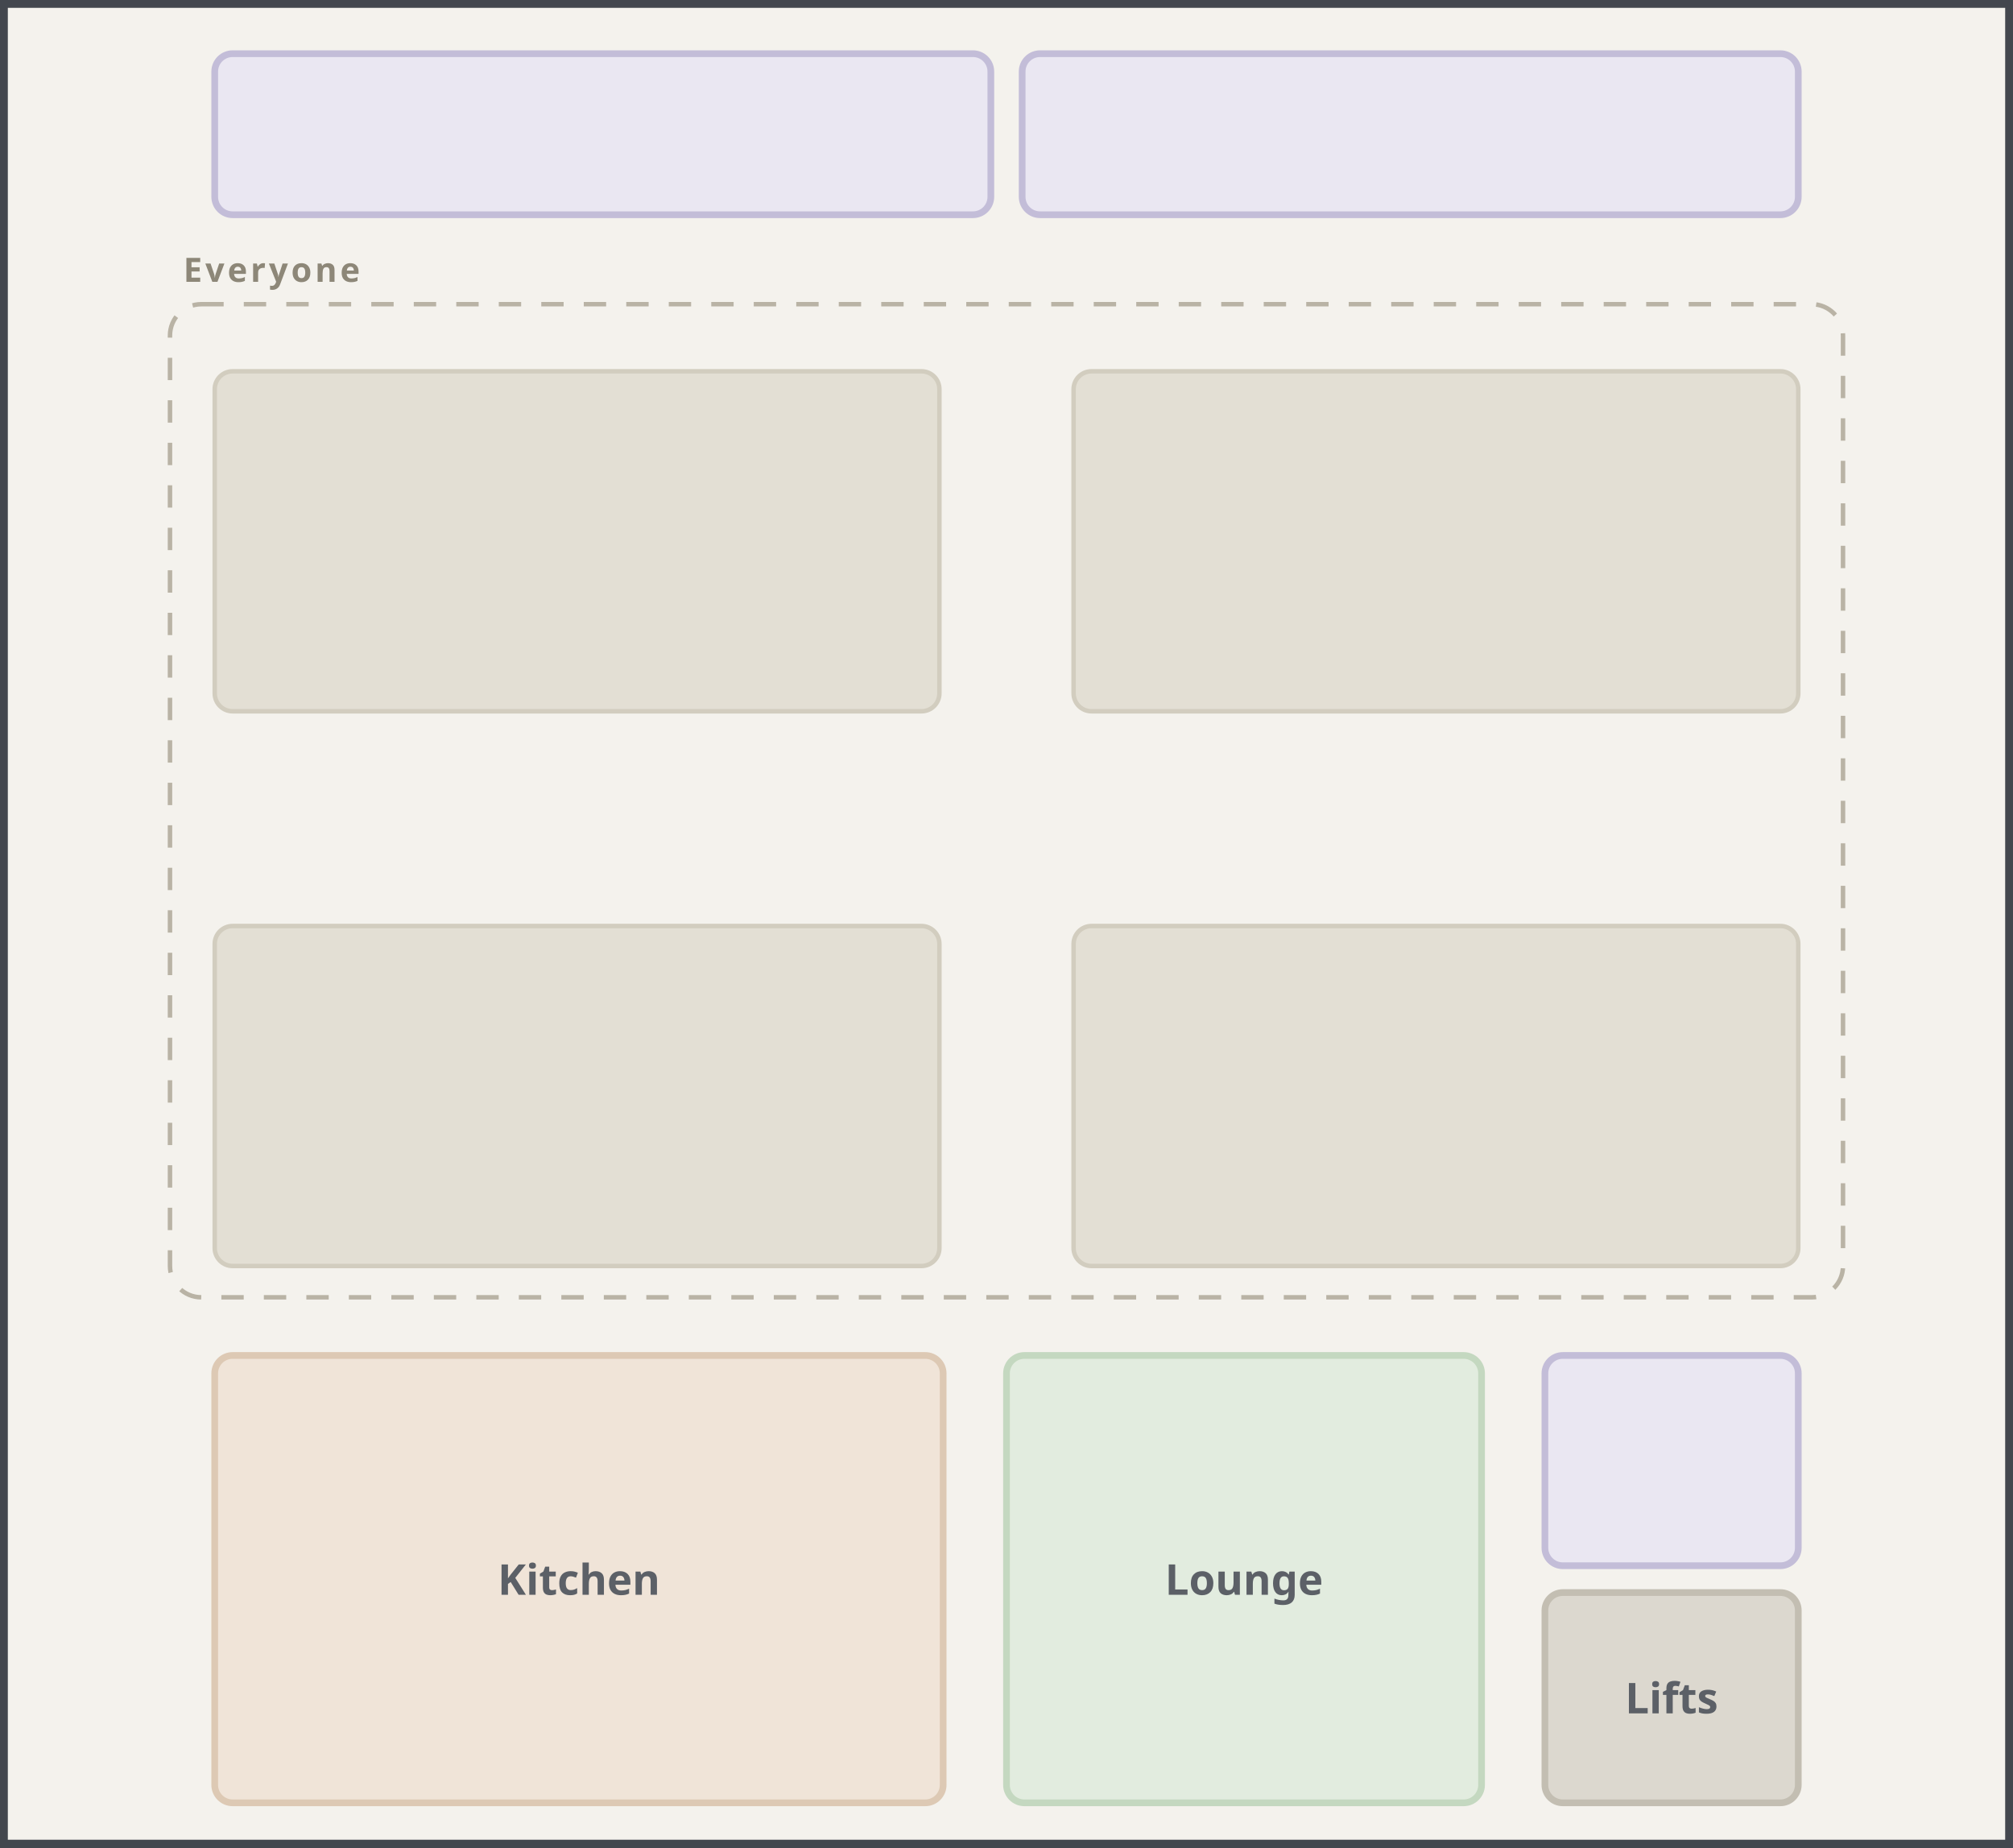
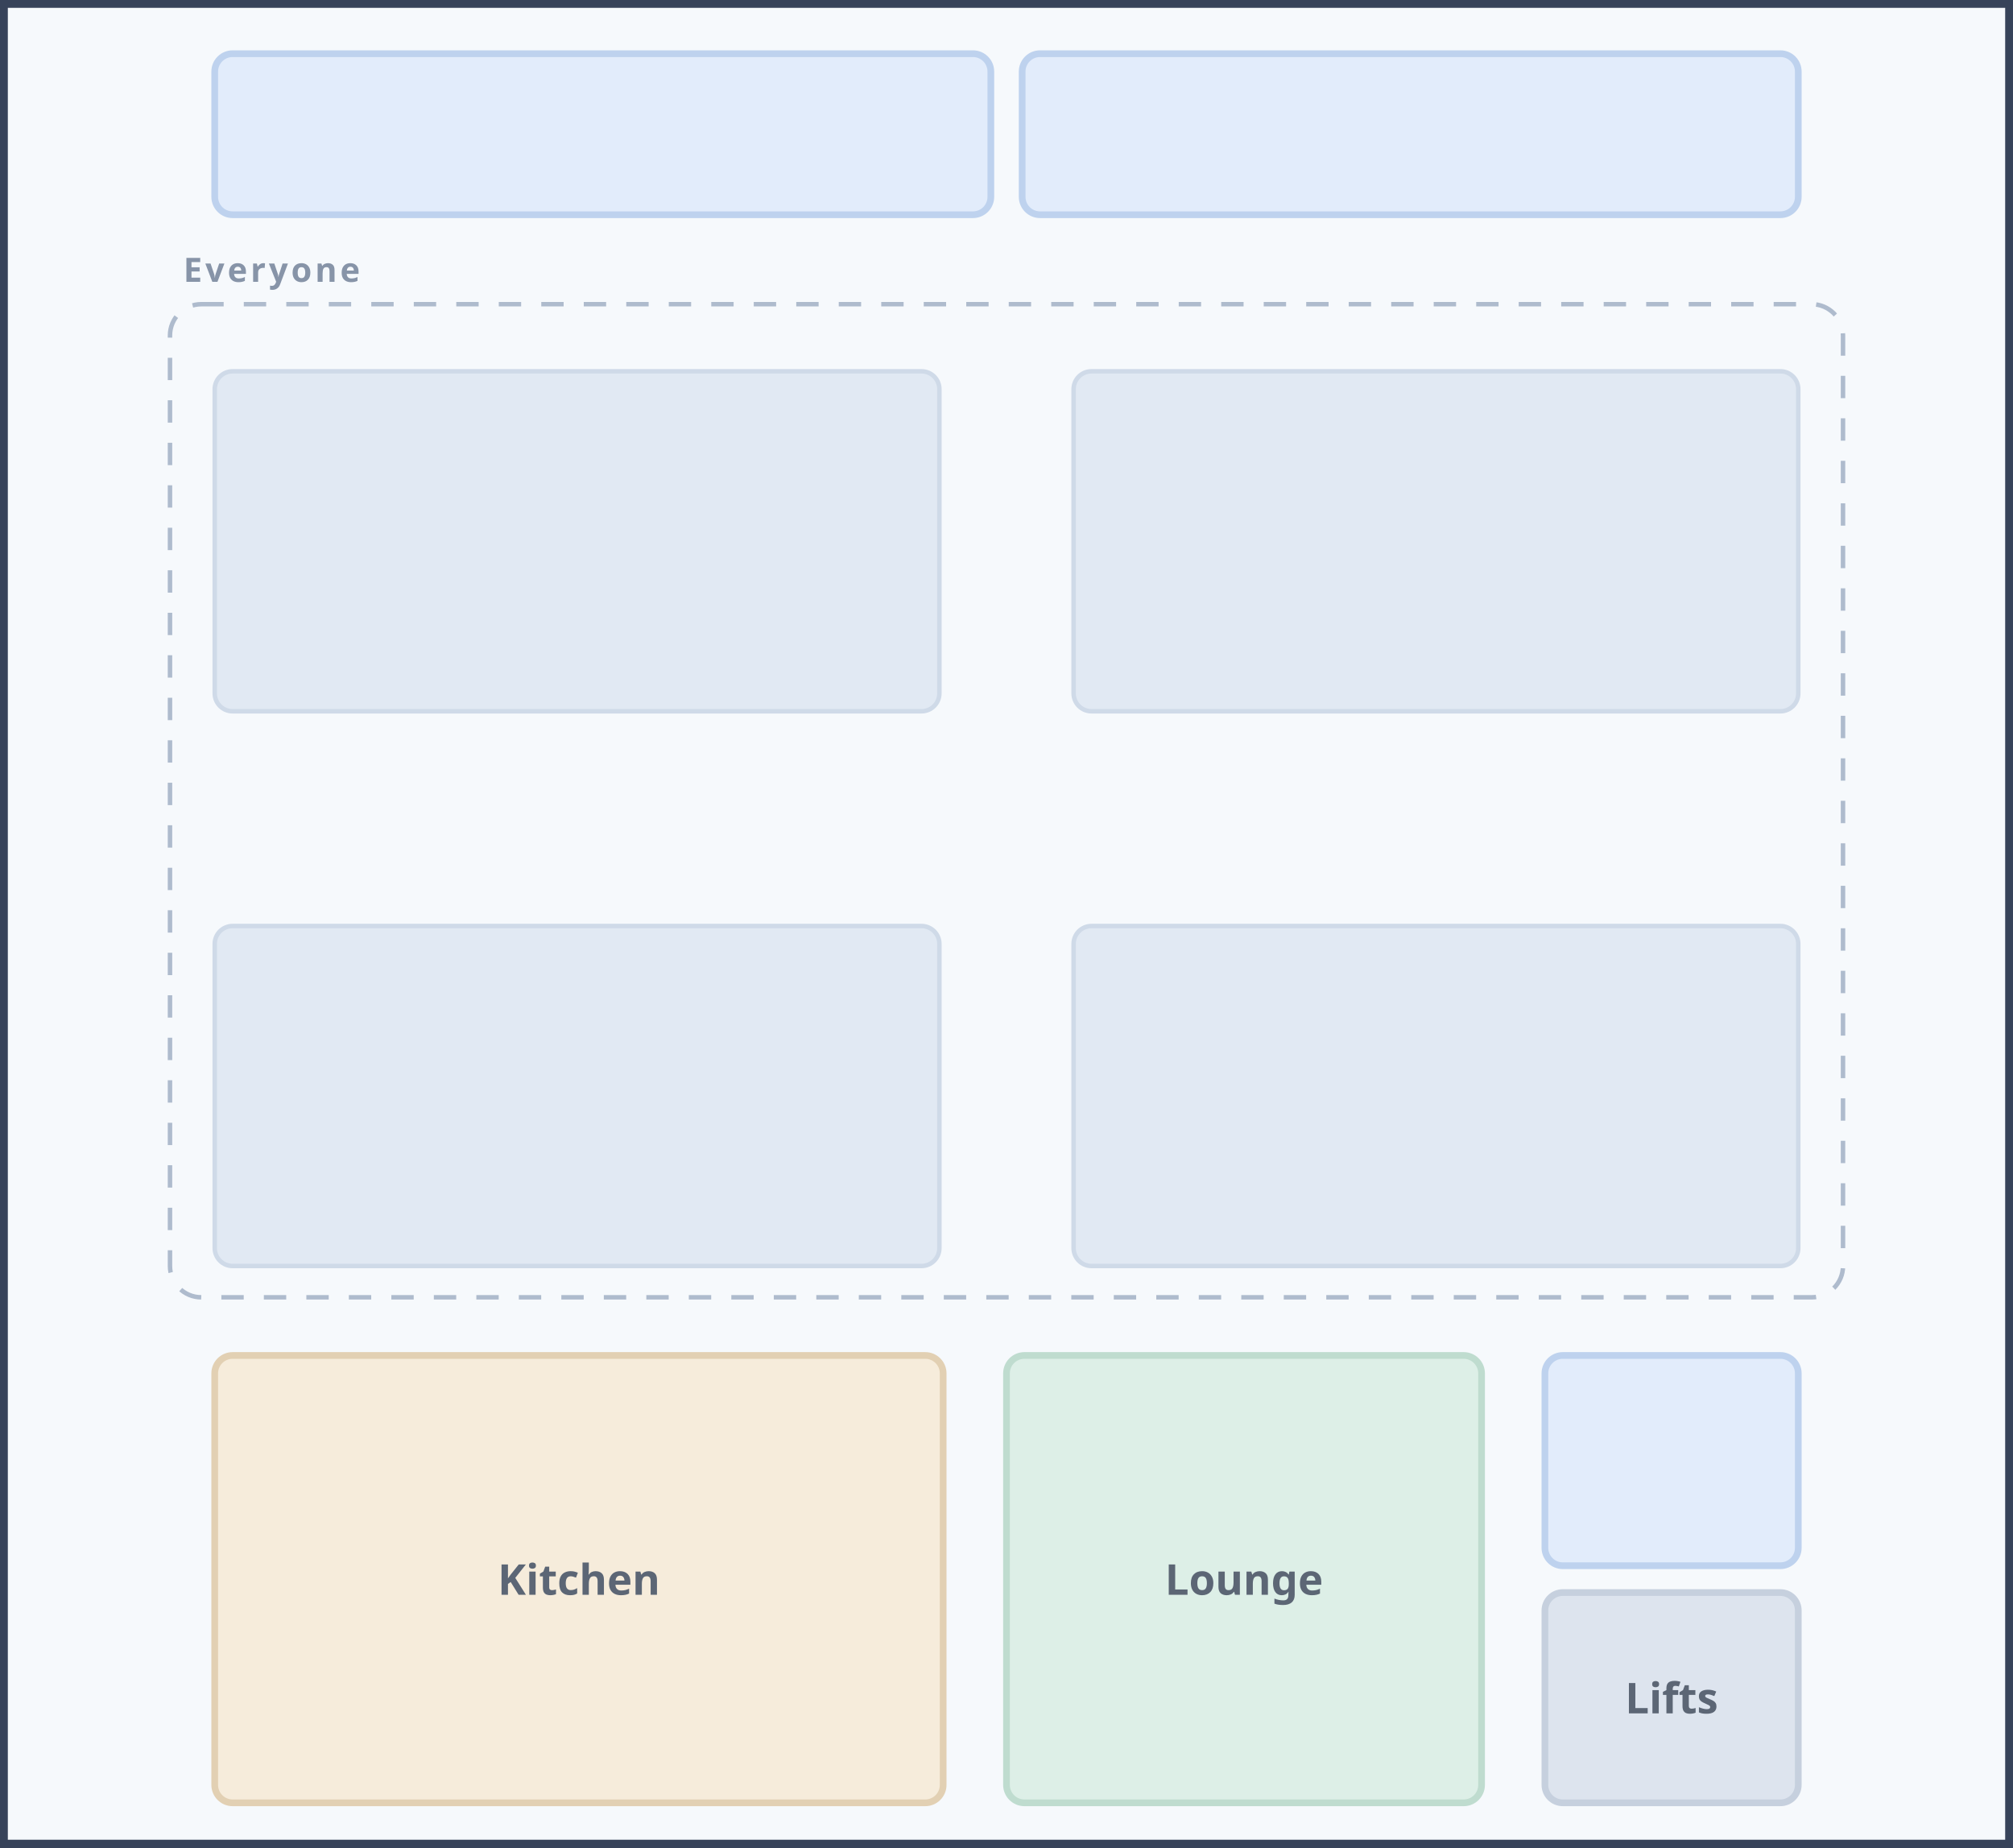
<svg xmlns="http://www.w3.org/2000/svg" viewBox="0 0 900 826" width="900" height="826">
  <style>
-   .slab   { fill: #f4f2ed; }
-   .void   { fill: #e6e2d8; }
-   .wall   { fill: none; stroke: #43474e; stroke-width: 7; stroke-linejoin: round; }
-   .bench  { fill: #e3dfd4; stroke: #d2cdbf; stroke-width: 2; }
-   .room   { fill: #eae7f2; stroke: #c3bdd8; stroke-width: 3; }
-   .room--core  { fill: #dcd8cf; stroke: #c3beb2; }
-   .room--wc    { fill: #dcd8cf; stroke: #c3beb2; }
-   .room--cafe  { fill: #f0e4d8; stroke: #ddc9b4; }
-   .room--collab{ fill: #e2ecdf; stroke: #c4d8c0; }
-   .room--focus { fill: #eae7f2; stroke: #c3bdd8; }
-   .zone   { fill: none; stroke: #b9b3a5; stroke-width: 2; stroke-dasharray: 10 9; }
-   .rlabel { fill: #5c6067; font: 600 19px system-ui, sans-serif; }
-   .zlabel { fill: #8d8778; font: 700 15px system-ui, sans-serif;
+   .slab   { fill: #f6f9fc; }
+   .void   { fill: #e2eaf4; }
+   .wall   { fill: none; stroke: #37435a; stroke-width: 7; stroke-linejoin: round; }
+   .bench  { fill: #e1e9f3; stroke: #cfdae8; stroke-width: 2; }
+   .room   { fill: #e2ecfb; stroke: #bed2ee; stroke-width: 3; }
+   .room--core  { fill: #dde4ee; stroke: #c6d0de; }
+   .room--wc    { fill: #dde4ee; stroke: #c6d0de; }
+   .room--cafe  { fill: #f6ecdb; stroke: #e2d0b3; }
+   .room--collab{ fill: #ddefe7; stroke: #bfdccf; }
+   .room--focus { fill: #e2ecfb; stroke: #bed2ee; }
+   .zone   { fill: none; stroke: #aebbcd; stroke-width: 2; stroke-dasharray: 10 9; }
+   .rlabel { fill: #5c6675; font: 600 19px system-ui, sans-serif; }
+   .zlabel { fill: #8794a8; font: 700 15px system-ui, sans-serif;
            letter-spacing: 1.4px; text-transform: uppercase; }

  @media (prefers-color-scheme: dark) {
-     .slab   { fill: #1e2127; }
-     .void   { fill: #14161a; }
-     .wall   { stroke: #767d88; }
-     .bench  { fill: #272b32; stroke: #31363f; }
-     .room   { fill: #2b2e39; stroke: #3d4152; }
-     .room--core  { fill: #24272d; stroke: #343841; }
-     .room--wc    { fill: #24272d; stroke: #343841; }
-     .room--cafe  { fill: #322a26; stroke: #46392f; }
-     .room--collab{ fill: #232d29; stroke: #324037; }
-     .room--focus { fill: #2b2e39; stroke: #3d4152; }
-     .zone   { stroke: #454a53; }
-     .rlabel { fill: #9aa0a8; }
-     .zlabel { fill: #6d7884; }
+     .slab   { fill: #141a26; }
+     .void   { fill: #0a0e17; }
+     .wall   { stroke: #6d7b92; }
+     .bench  { fill: #1e2533; stroke: #29313f; }
+     .room   { fill: #1d2738; stroke: #2e3b52; }
+     .room--core  { fill: #191f2b; stroke: #29313f; }
+     .room--wc    { fill: #191f2b; stroke: #29313f; }
+     .room--cafe  { fill: #2a2318; stroke: #3d3323; }
+     .room--collab{ fill: #14251f; stroke: #20372c; }
+     .room--focus { fill: #1d2738; stroke: #2e3b52; }
+     .zone   { stroke: #3a465a; }
+     .rlabel { fill: #97a3b6; }
+     .zlabel { fill: #6b7890; }
  }
</style>
  <g class="plate">
    <rect class="slab" x="0" y="0" width="900" height="826" />
  </g>
  <g class="zones">
    <rect class="zone" x="76" y="136" width="748" height="444" rx="14" />
    <text class="zlabel" x="82" y="126" text-anchor="start">Everyone</text>
  </g>
  <g class="rooms">
    <rect class="room" x="96" y="24" width="347" height="72" rx="8" />
    <rect class="room" x="457" y="24" width="347" height="72" rx="8" />
    <rect class="room room--cafe" x="96" y="606" width="325.68" height="200" rx="8" />
    <text class="rlabel" x="258.84" y="713" text-anchor="middle">Kitchen</text>
    <rect class="room room--collab" x="450" y="606" width="212.4" height="200" rx="8" />
    <text class="rlabel" x="556.2" y="713" text-anchor="middle">Lounge</text>
    <rect class="room room--focus" x="690.72" y="606" width="113.28" height="94" rx="8" />
    <rect class="room room--core" x="690.72" y="712" width="113.28" height="94" rx="8" />
    <text class="rlabel" x="747.36" y="766" text-anchor="middle">Lifts</text>
  </g>
  <g class="benches">
    <rect class="bench" x="96" y="166" width="324" height="152" rx="8" />
    <rect class="bench" x="480" y="166" width="324" height="152" rx="8" />
    <rect class="bench" x="96" y="414" width="324" height="152" rx="8" />
    <rect class="bench" x="480" y="414" width="324" height="152" rx="8" />
  </g>
  <g class="walls">
    <rect class="wall" x="0" y="0" width="900" height="826" />
  </g>
</svg>
